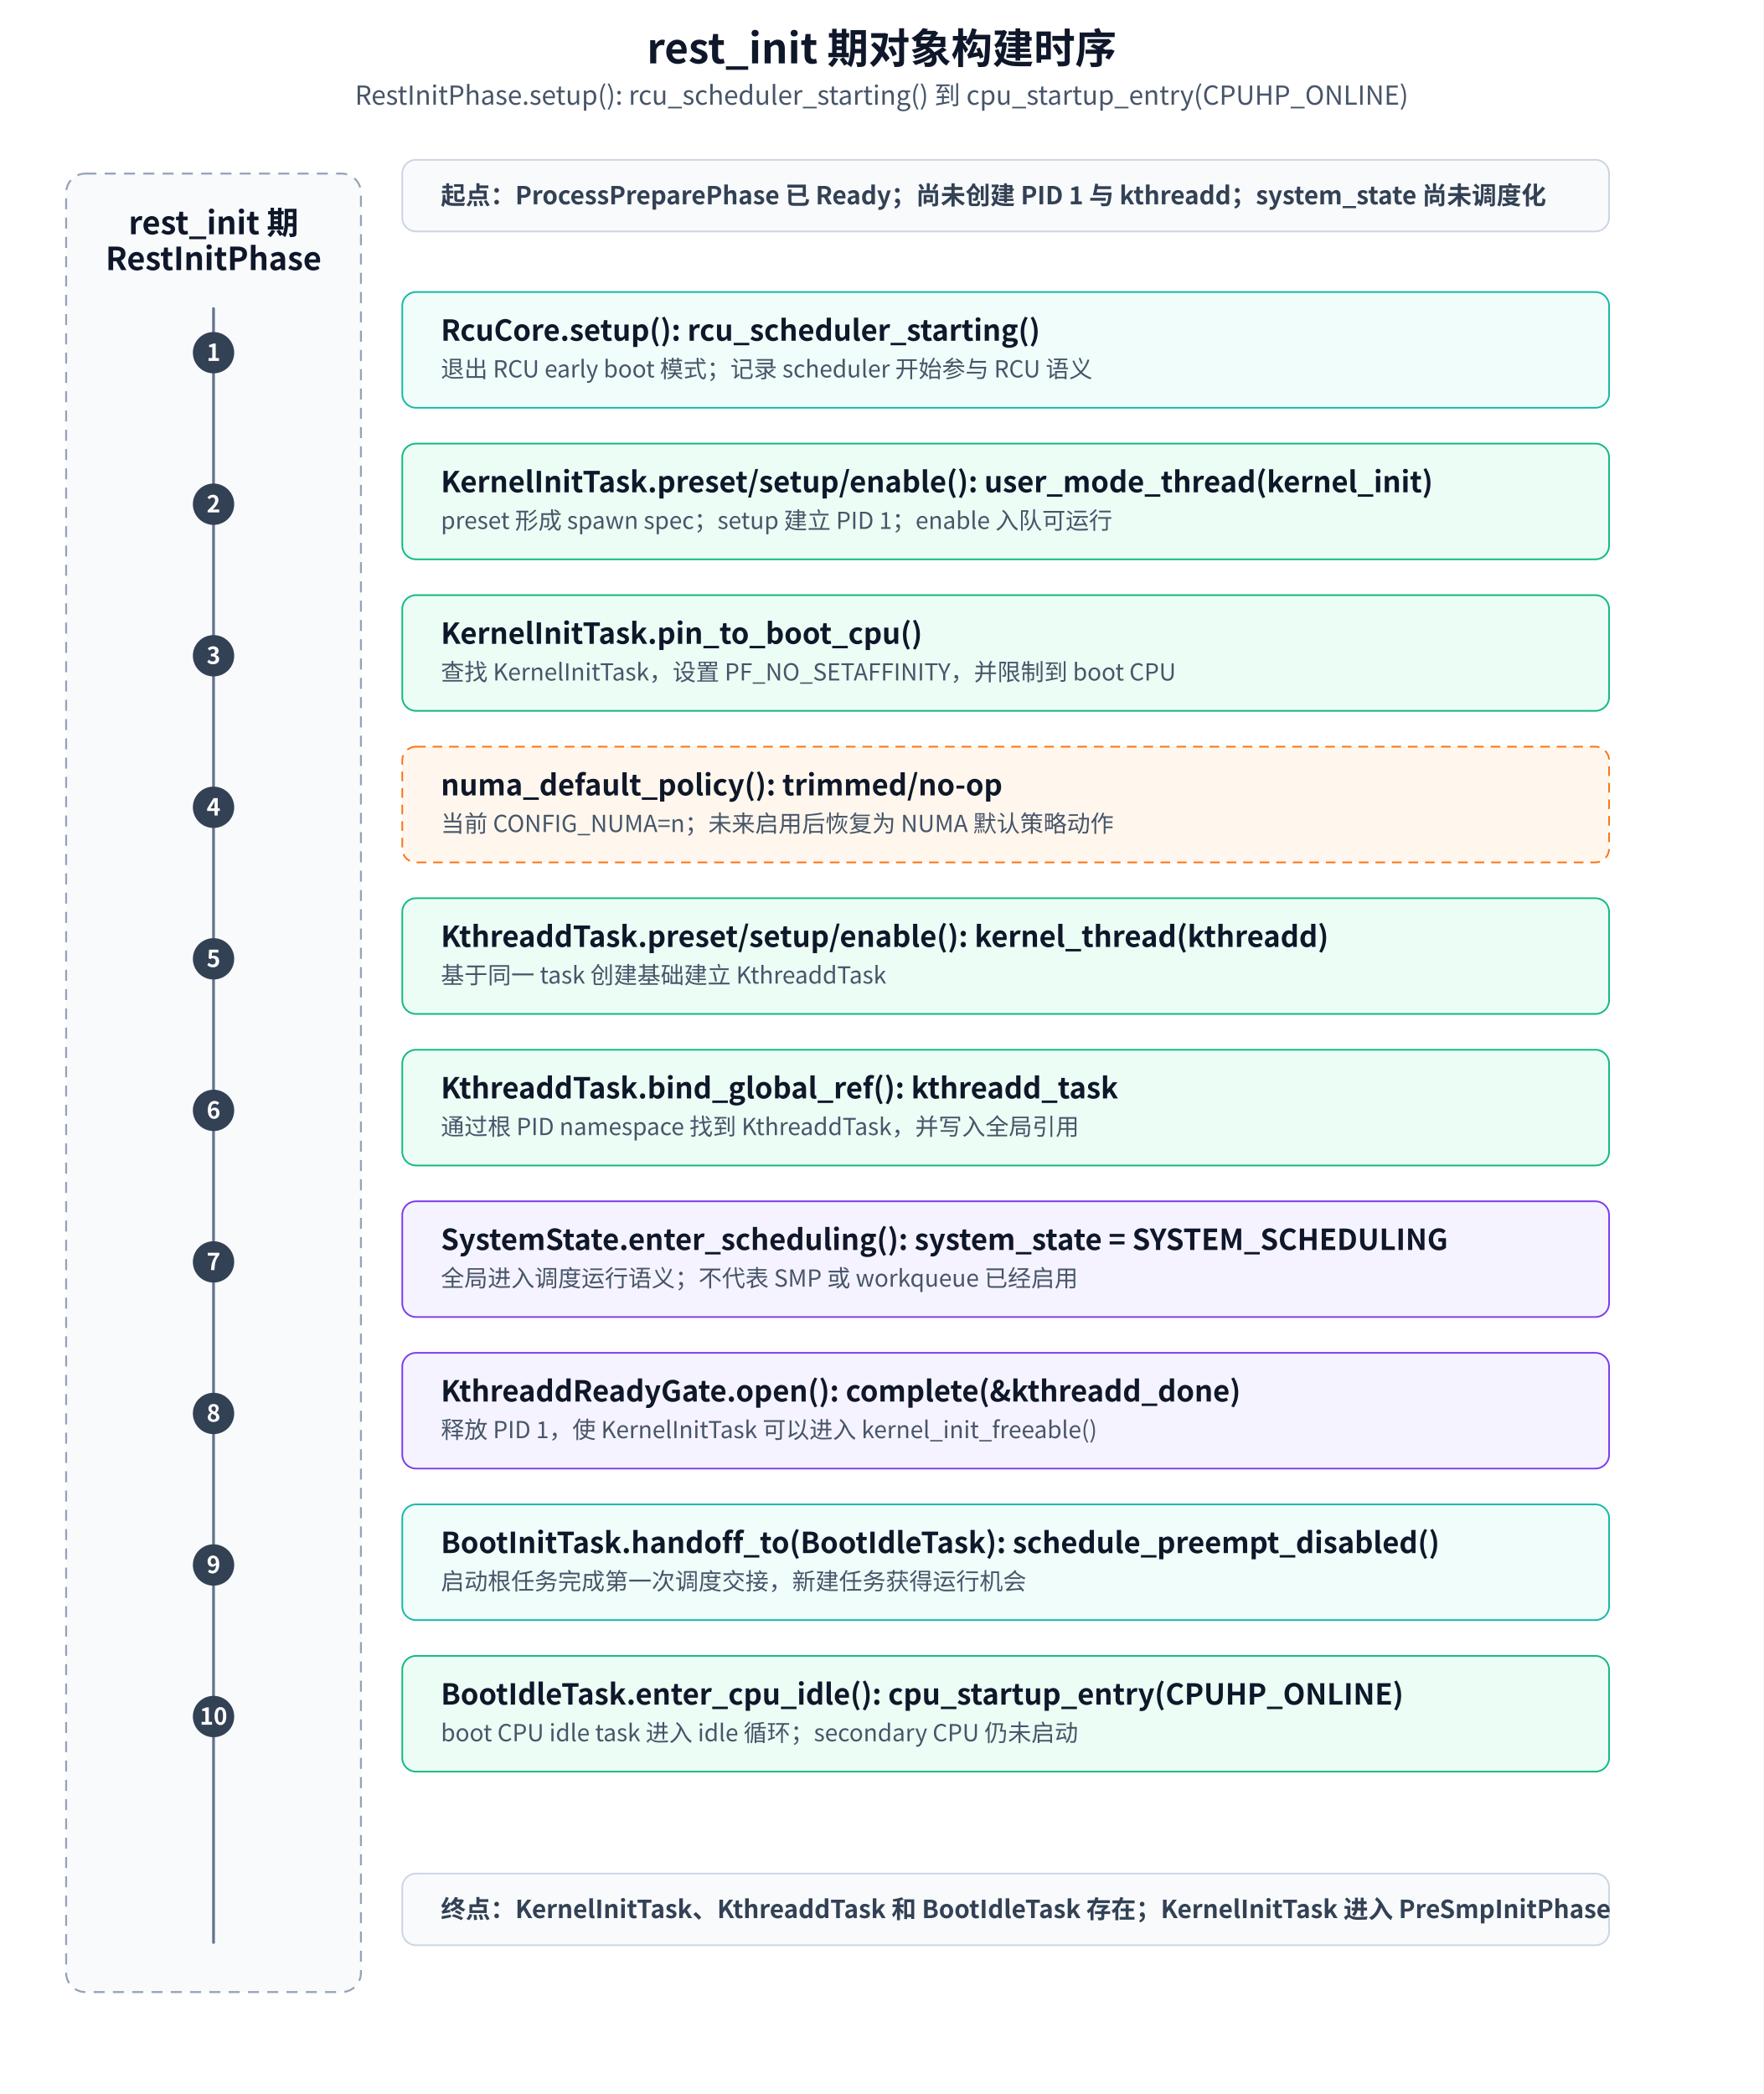
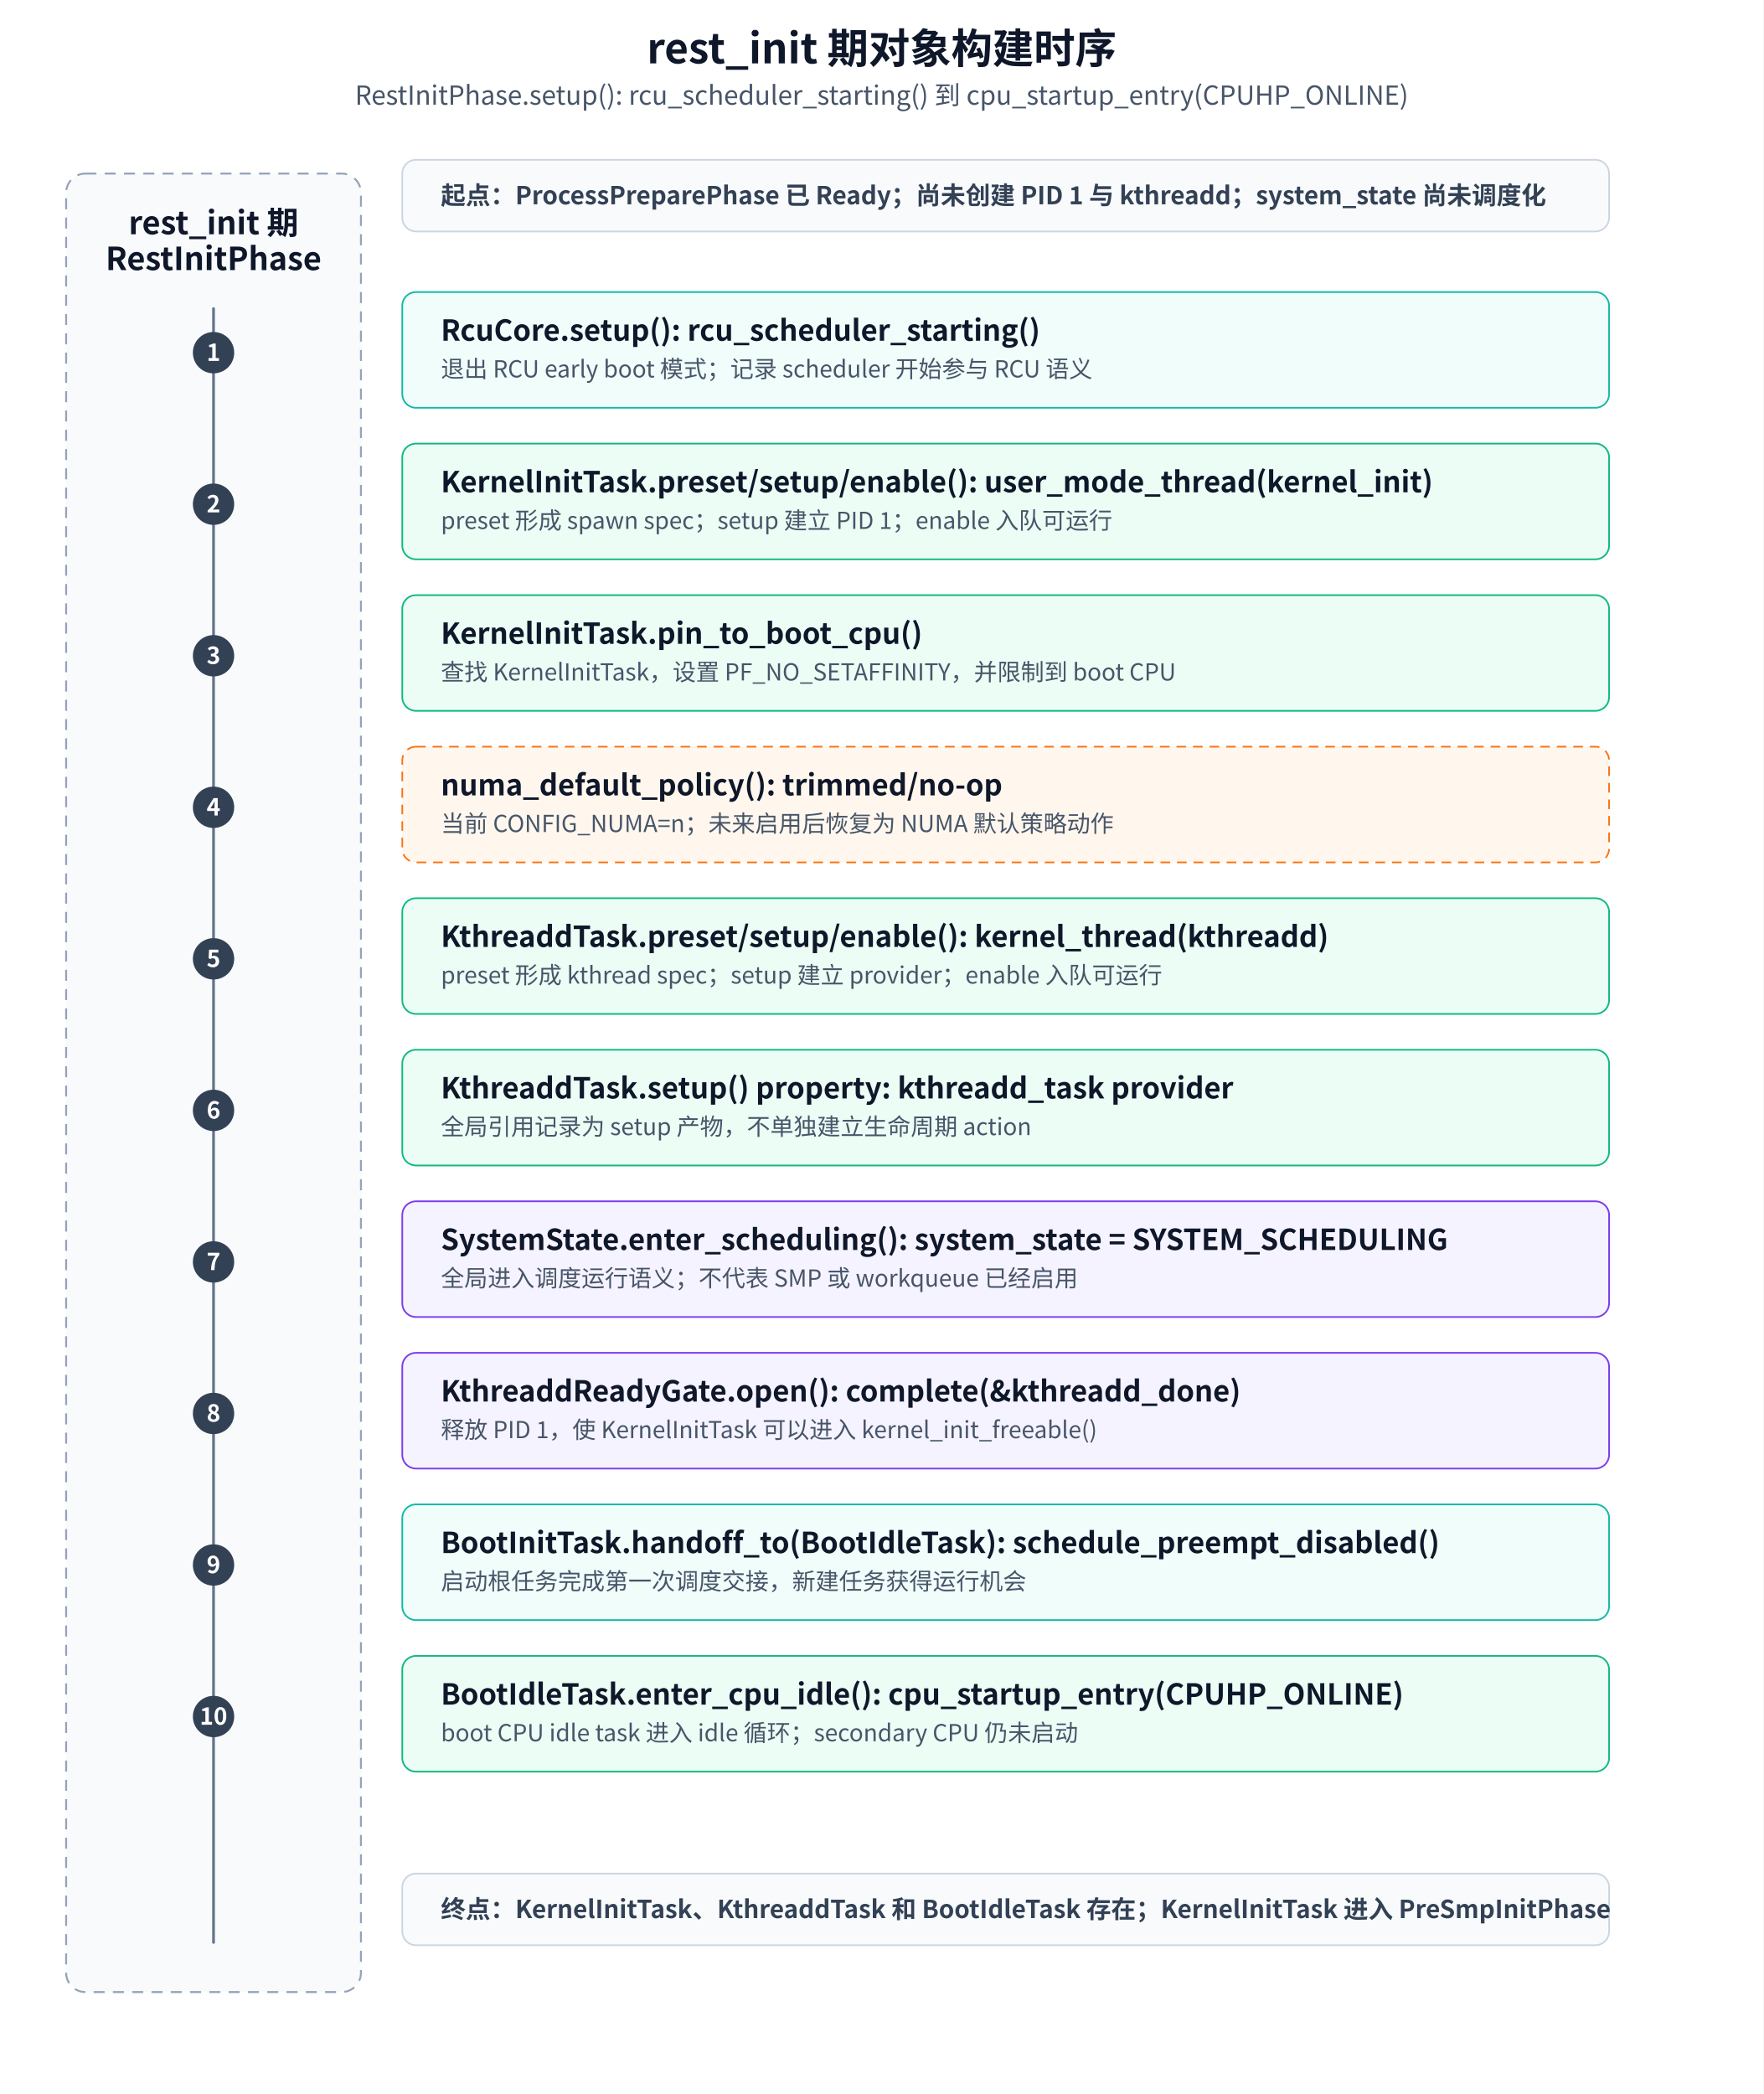
<svg xmlns="http://www.w3.org/2000/svg" width="1280" height="1520" viewBox="0 0 1280 1520" role="img" aria-labelledby="title desc">
  <defs>
    <style>
      text { font-family: "Microsoft YaHei", "Noto Sans CJK SC", "Source Han Sans SC", Arial, sans-serif; fill: #0f172a; }
      .title { font-size: 30px; font-weight: 600; }
      .subtitle { font-size: 19px; fill: #475569; }
      .lane { fill: #f8fafc; stroke: #94a3b8; stroke-width: 1.4; stroke-dasharray: 8 6; }
      .box { fill: #ffffff; stroke: #334155; stroke-width: 1.2; }
      .stage { fill: #f8fafc; stroke: #cbd5e1; stroke-width: 1.2; }
      .flow { fill: #ecfdf5; stroke: #10b981; }
      .sched { fill: #f0fdfa; stroke: #14b8a6; }
      .sync { fill: #f5f3ff; stroke: #7c3aed; }
      .trimmed { fill: #fff7ed; stroke: #f97316; stroke-dasharray: 7 5; }
      .obj { font-size: 23px; font-weight: 600; dominant-baseline: middle; }
      .line1 { font-size: 21px; font-weight: 600; dominant-baseline: middle; }
      .line2 { font-size: 17px; fill: #475569; dominant-baseline: middle; }
      .boundary { font-size: 18px; font-weight: 600; fill: #334155; dominant-baseline: middle; }
      .num { font-size: 17px; font-weight: 600; fill: #ffffff; text-anchor: middle; dominant-baseline: middle; }
      .timeline { stroke: #64748b; stroke-width: 2; stroke-linecap: round; }
      .dot { fill: #334155; }
    </style>
  </defs>
  <rect x="0" y="0" width="1280" height="1520" fill="#ffffff" />
  <text x="640" y="46" text-anchor="middle" class="title">rest_init 期对象构建时序</text>
  <text x="640" y="76" text-anchor="middle" class="subtitle">RestInitPhase.setup(): rcu_scheduler_starting() 到 cpu_startup_entry(CPUHP_ONLINE)</text>
  <rect x="48" y="126" width="214" height="1320" rx="14" class="lane" />
  <text x="155" y="162" text-anchor="middle" class="obj">rest_init 期</text>
  <text x="155" y="188" text-anchor="middle" class="obj">RestInitPhase</text>
  <line x1="155" y1="224" x2="155" y2="1410" class="timeline" />
  <rect x="292" y="116" width="876" height="52" rx="10" class="stage" />
  <text x="320" y="142" class="boundary">起点：ProcessPreparePhase 已 Ready；尚未创建 PID 1 与 kthreadd；system_state 尚未调度化</text>
  <g transform="translate(0 -48)">
    <g transform="translate(0 56)">
      <circle cx="155" cy="248" r="15" class="dot" />
      <text x="155" y="248" class="num">1</text>
      <rect x="292" y="204" width="876" height="84" rx="10" class="box sched" />
      <text x="320" y="232" class="line1">RcuCore.setup(): rcu_scheduler_starting()</text>
      <text x="320" y="260" class="line2">退出 RCU early boot 模式；记录 scheduler 开始参与 RCU 语义</text>
    </g>
    <g transform="translate(0 166)">
      <circle cx="155" cy="248" r="15" class="dot" />
      <text x="155" y="248" class="num">2</text>
      <rect x="292" y="204" width="876" height="84" rx="10" class="box flow" />
      <text x="320" y="232" class="line1">KernelInitTask.preset/setup/enable(): user_mode_thread(kernel_init)</text>
      <text x="320" y="260" class="line2">preset 形成 spawn spec；setup 建立 PID 1；enable 入队可运行</text>
    </g>
    <g transform="translate(0 276)">
      <circle cx="155" cy="248" r="15" class="dot" />
      <text x="155" y="248" class="num">3</text>
      <rect x="292" y="204" width="876" height="84" rx="10" class="box flow" />
      <text x="320" y="232" class="line1">KernelInitTask.pin_to_boot_cpu()</text>
      <text x="320" y="260" class="line2">查找 KernelInitTask，设置 PF_NO_SETAFFINITY，并限制到 boot CPU</text>
    </g>
    <g transform="translate(0 386)">
      <circle cx="155" cy="248" r="15" class="dot" />
      <text x="155" y="248" class="num">4</text>
      <rect x="292" y="204" width="876" height="84" rx="10" class="box trimmed" />
      <text x="320" y="232" class="line1">numa_default_policy(): trimmed/no-op</text>
      <text x="320" y="260" class="line2">当前 CONFIG_NUMA=n；未来启用后恢复为 NUMA 默认策略动作</text>
    </g>
    <g transform="translate(0 496)">
      <circle cx="155" cy="248" r="15" class="dot" />
      <text x="155" y="248" class="num">5</text>
      <rect x="292" y="204" width="876" height="84" rx="10" class="box flow" />
      <text x="320" y="232" class="line1">KthreaddTask.preset/setup/enable(): kernel_thread(kthreadd)</text>
-       <text x="320" y="260" class="line2">基于同一 task 创建基础建立 KthreaddTask</text>
+       <text x="320" y="260" class="line2">preset 形成 kthread spec；setup 建立 provider；enable 入队可运行</text>
    </g>
    <g transform="translate(0 606)">
      <circle cx="155" cy="248" r="15" class="dot" />
      <text x="155" y="248" class="num">6</text>
      <rect x="292" y="204" width="876" height="84" rx="10" class="box flow" />
-       <text x="320" y="232" class="line1">KthreaddTask.bind_global_ref(): kthreadd_task</text>
-       <text x="320" y="260" class="line2">通过根 PID namespace 找到 KthreaddTask，并写入全局引用</text>
+       <text x="320" y="232" class="line1">KthreaddTask.setup() property: kthreadd_task provider</text>
+       <text x="320" y="260" class="line2">全局引用记录为 setup 产物，不单独建立生命周期 action</text>
    </g>
    <g transform="translate(0 716)">
      <circle cx="155" cy="248" r="15" class="dot" />
      <text x="155" y="248" class="num">7</text>
      <rect x="292" y="204" width="876" height="84" rx="10" class="box sync" />
      <text x="320" y="232" class="line1">SystemState.enter_scheduling(): system_state = SYSTEM_SCHEDULING</text>
      <text x="320" y="260" class="line2">全局进入调度运行语义；不代表 SMP 或 workqueue 已经启用</text>
    </g>
    <g transform="translate(0 826)">
      <circle cx="155" cy="248" r="15" class="dot" />
      <text x="155" y="248" class="num">8</text>
      <rect x="292" y="204" width="876" height="84" rx="10" class="box sync" />
      <text x="320" y="232" class="line1">KthreaddReadyGate.open(): complete(&amp;kthreadd_done)</text>
      <text x="320" y="260" class="line2">释放 PID 1，使 KernelInitTask 可以进入 kernel_init_freeable()</text>
    </g>
    <g transform="translate(0 936)">
      <circle cx="155" cy="248" r="15" class="dot" />
      <text x="155" y="248" class="num">9</text>
      <rect x="292" y="204" width="876" height="84" rx="10" class="box sched" />
      <text x="320" y="232" class="line1">BootInitTask.handoff_to(BootIdleTask): schedule_preempt_disabled()</text>
      <text x="320" y="260" class="line2">启动根任务完成第一次调度交接，新建任务获得运行机会</text>
    </g>
    <g transform="translate(0 1046)">
      <circle cx="155" cy="248" r="15" class="dot" />
      <text x="155" y="248" class="num">10</text>
      <rect x="292" y="204" width="876" height="84" rx="10" class="box flow" />
      <text x="320" y="232" class="line1">BootIdleTask.enter_cpu_idle(): cpu_startup_entry(CPUHP_ONLINE)</text>
      <text x="320" y="260" class="line2">boot CPU idle task 进入 idle 循环；secondary CPU 仍未启动</text>
    </g>
  </g>
  <rect x="292" y="1360" width="876" height="52" rx="10" class="stage" />
  <text x="320" y="1386" class="boundary">终点：KernelInitTask、KthreaddTask 和 BootIdleTask 存在；KernelInitTask 进入 PreSmpInitPhase</text>
</svg>
